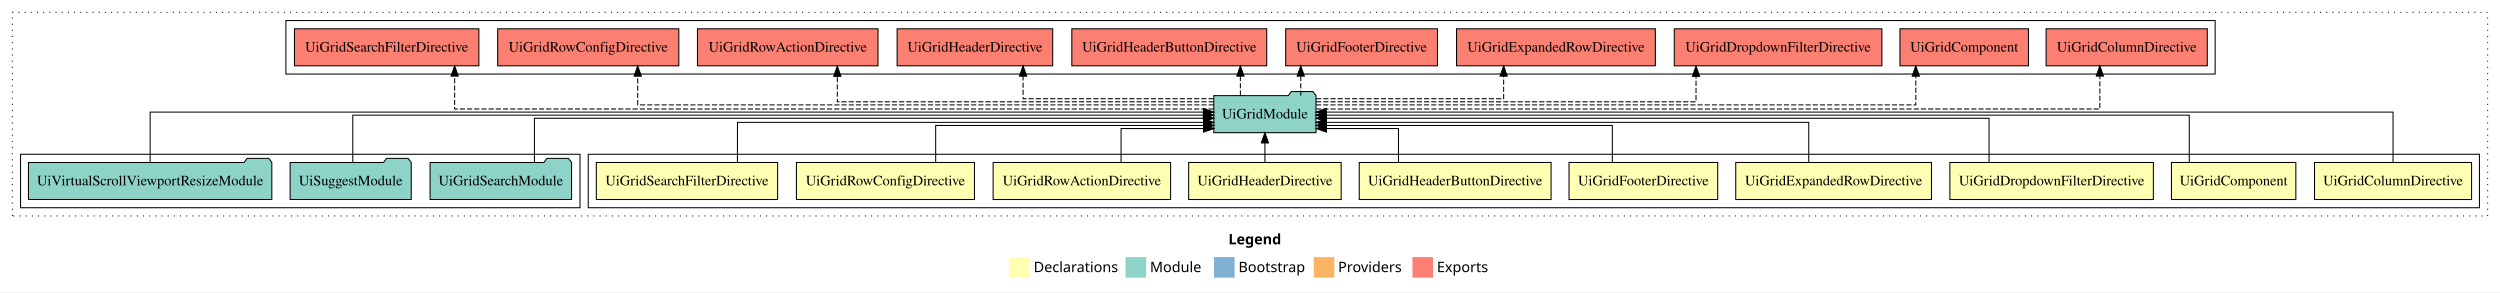
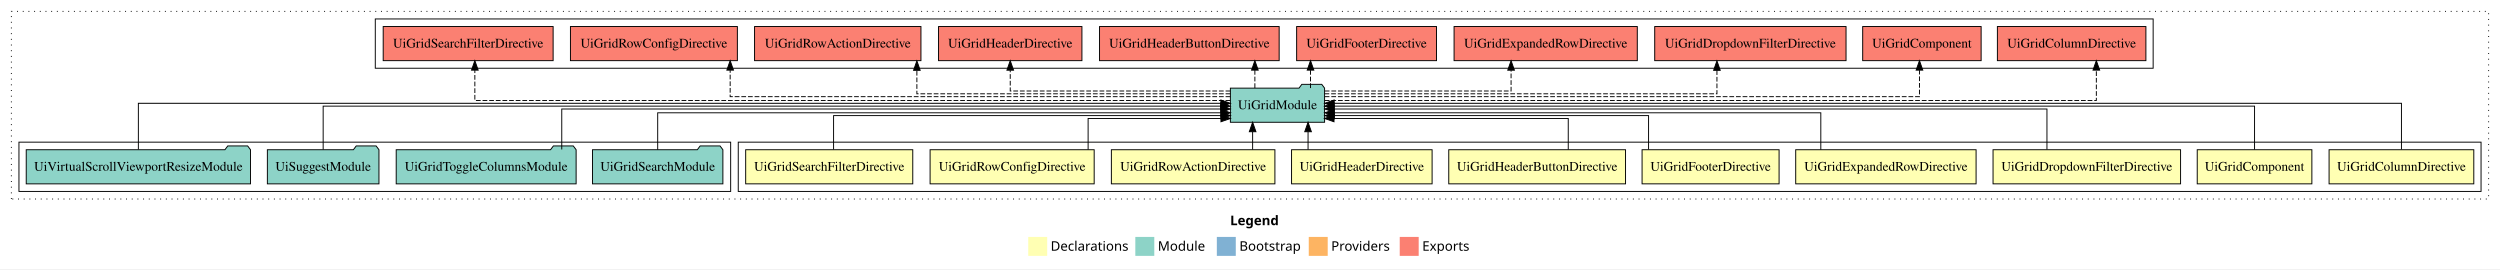
- <svg xmlns="http://www.w3.org/2000/svg" width="2431pt" height="284pt" viewBox="0.00 0.00 2431.00 284.00">
+ <svg xmlns="http://www.w3.org/2000/svg" width="2638pt" height="284pt" viewBox="0.00 0.00 2638.00 284.00">
  <g id="graph0" class="graph" transform="scale(1 1) rotate(0) translate(4 280)">
-     <polygon fill="#ffffff" stroke="transparent" points="-4,4 -4,-280 2427,-280 2427,4 -4,4" />
-     <text text-anchor="start" x="1190.509" y="-42.4" font-family="sans-serif" font-weight="bold" font-size="14.00" fill="#000000">Legend</text>
-     <polygon fill="#ffffb3" stroke="transparent" points="977.5,-10 977.5,-30 997.5,-30 997.5,-10 977.5,-10" />
-     <text text-anchor="start" x="1001.129" y="-15.4" font-family="sans-serif" font-size="14.00" fill="#000000">  Declarations</text>
-     <polygon fill="#8dd3c7" stroke="transparent" points="1090.5,-10 1090.5,-30 1110.5,-30 1110.5,-10 1090.5,-10" />
-     <text text-anchor="start" x="1114.225" y="-15.4" font-family="sans-serif" font-size="14.00" fill="#000000">  Module</text>
-     <polygon fill="#80b1d3" stroke="transparent" points="1176.5,-10 1176.5,-30 1196.5,-30 1196.5,-10 1176.5,-10" />
-     <text text-anchor="start" x="1200.281" y="-15.4" font-family="sans-serif" font-size="14.00" fill="#000000">  Bootstrap</text>
-     <polygon fill="#fdb462" stroke="transparent" points="1273.5,-10 1273.5,-30 1293.5,-30 1293.5,-10 1273.5,-10" />
-     <text text-anchor="start" x="1297.173" y="-15.4" font-family="sans-serif" font-size="14.00" fill="#000000">  Providers</text>
-     <polygon fill="#fb8072" stroke="transparent" points="1369.5,-10 1369.5,-30 1389.5,-30 1389.5,-10 1369.5,-10" />
-     <text text-anchor="start" x="1393.226" y="-15.4" font-family="sans-serif" font-size="14.00" fill="#000000">  Exports</text>
+     <polygon fill="#ffffff" stroke="transparent" points="-4,4 -4,-280 2634,-280 2634,4 -4,4" />
+     <text text-anchor="start" x="1294.009" y="-42.4" font-family="sans-serif" font-weight="bold" font-size="14.00" fill="#000000">Legend</text>
+     <polygon fill="#ffffb3" stroke="transparent" points="1081,-10 1081,-30 1101,-30 1101,-10 1081,-10" />
+     <text text-anchor="start" x="1104.629" y="-15.4" font-family="sans-serif" font-size="14.00" fill="#000000">  Declarations</text>
+     <polygon fill="#8dd3c7" stroke="transparent" points="1194,-10 1194,-30 1214,-30 1214,-10 1194,-10" />
+     <text text-anchor="start" x="1217.725" y="-15.4" font-family="sans-serif" font-size="14.00" fill="#000000">  Module</text>
+     <polygon fill="#80b1d3" stroke="transparent" points="1280,-10 1280,-30 1300,-30 1300,-10 1280,-10" />
+     <text text-anchor="start" x="1303.781" y="-15.4" font-family="sans-serif" font-size="14.00" fill="#000000">  Bootstrap</text>
+     <polygon fill="#fdb462" stroke="transparent" points="1377,-10 1377,-30 1397,-30 1397,-10 1377,-10" />
+     <text text-anchor="start" x="1400.673" y="-15.4" font-family="sans-serif" font-size="14.00" fill="#000000">  Providers</text>
+     <polygon fill="#fb8072" stroke="transparent" points="1473,-10 1473,-30 1493,-30 1493,-10 1473,-10" />
+     <text text-anchor="start" x="1496.726" y="-15.4" font-family="sans-serif" font-size="14.00" fill="#000000">  Exports</text>
    <g id="clust1" class="cluster">
-       <polygon fill="none" stroke="#000000" stroke-dasharray="1,5" points="8,-70 8,-268 2415,-268 2415,-70 8,-70" />
+       <polygon fill="none" stroke="#000000" stroke-dasharray="1,5" points="8,-70 8,-268 2622,-268 2622,-70 8,-70" />
    </g>
    <g id="clust2" class="cluster">
-       <polygon fill="none" stroke="#000000" points="568,-78 568,-130 2407,-130 2407,-78 568,-78" />
+       <polygon fill="none" stroke="#000000" points="775,-78 775,-130 2614,-130 2614,-78 775,-78" />
    </g>
    <g id="clust13" class="cluster">
-       <polygon fill="none" stroke="#000000" points="16,-78 16,-130 560,-130 560,-78 16,-78" />
+       <polygon fill="none" stroke="#000000" points="16,-78 16,-130 767,-130 767,-78 16,-78" />
    </g>
    <g id="clust14" class="cluster">
-       <polygon fill="none" stroke="#000000" points="274,-208 274,-260 2150,-260 2150,-208 274,-208" />
+       <polygon fill="none" stroke="#000000" points="392,-208 392,-260 2268,-260 2268,-208 392,-208" />
    </g>
    <g id="node1" class="node">
-       <polygon fill="#ffffb3" stroke="#000000" points="2399.356,-122 2246.644,-122 2246.644,-86 2399.356,-86 2399.356,-122" />
-       <text text-anchor="middle" x="2323" y="-99.8" font-family="Times,serif" font-size="14.00" fill="#000000">UiGridColumnDirective</text>
+       <polygon fill="#ffffb3" stroke="#000000" points="2606.356,-122 2453.644,-122 2453.644,-86 2606.356,-86 2606.356,-122" />
+       <text text-anchor="middle" x="2530" y="-99.8" font-family="Times,serif" font-size="14.00" fill="#000000">UiGridColumnDirective</text>
    </g>
    <g id="node11" class="node">
-       <polygon fill="#8dd3c7" stroke="#000000" points="1275.705,-187 1272.705,-191 1251.705,-191 1248.705,-187 1176.295,-187 1176.295,-151 1275.705,-151 1275.705,-187" />
-       <text text-anchor="middle" x="1226" y="-164.8" font-family="Times,serif" font-size="14.00" fill="#000000">UiGridModule</text>
+       <polygon fill="#8dd3c7" stroke="#000000" points="1393.705,-187 1390.705,-191 1369.705,-191 1366.705,-187 1294.295,-187 1294.295,-151 1393.705,-151 1393.705,-187" />
+       <text text-anchor="middle" x="1344" y="-164.8" font-family="Times,serif" font-size="14.00" fill="#000000">UiGridModule</text>
    </g>
    <g id="edge1" class="edge">
-       <path fill="none" stroke="#000000" d="M2323,-122.308C2323,-142.145 2323,-171 2323,-171 2323,-171 1285.626,-171 1285.626,-171" />
-       <polygon fill="#000000" stroke="#000000" points="1285.626,-167.5 1275.626,-171 1285.626,-174.5 1285.626,-167.5" />
+       <path fill="none" stroke="#000000" d="M2530,-122.308C2530,-142.145 2530,-171 2530,-171 2530,-171 1403.827,-171 1403.827,-171" />
+       <polygon fill="#000000" stroke="#000000" points="1403.827,-167.5 1393.827,-171 1403.826,-174.5 1403.827,-167.5" />
    </g>
    <g id="node2" class="node">
-       <polygon fill="#ffffb3" stroke="#000000" points="2228.487,-122 2107.513,-122 2107.513,-86 2228.487,-86 2228.487,-122" />
-       <text text-anchor="middle" x="2168" y="-99.8" font-family="Times,serif" font-size="14.00" fill="#000000">UiGridComponent</text>
+       <polygon fill="#ffffb3" stroke="#000000" points="2435.487,-122 2314.513,-122 2314.513,-86 2435.487,-86 2435.487,-122" />
+       <text text-anchor="middle" x="2375" y="-99.8" font-family="Times,serif" font-size="14.00" fill="#000000">UiGridComponent</text>
    </g>
    <g id="edge2" class="edge">
-       <path fill="none" stroke="#000000" d="M2124.842,-122.169C2124.842,-141.09 2124.842,-168 2124.842,-168 2124.842,-168 1285.606,-168 1285.606,-168" />
-       <polygon fill="#000000" stroke="#000000" points="1285.606,-164.5 1275.606,-168 1285.606,-171.5 1285.606,-164.5" />
+       <path fill="none" stroke="#000000" d="M2375,-122.169C2375,-141.09 2375,-168 2375,-168 2375,-168 1403.727,-168 1403.727,-168" />
+       <polygon fill="#000000" stroke="#000000" points="1403.727,-164.5 1393.727,-168 1403.727,-171.5 1403.727,-164.5" />
    </g>
    <g id="node3" class="node">
-       <polygon fill="#ffffb3" stroke="#000000" points="2089.941,-122 1892.059,-122 1892.059,-86 2089.941,-86 2089.941,-122" />
-       <text text-anchor="middle" x="1991" y="-99.8" font-family="Times,serif" font-size="14.00" fill="#000000">UiGridDropdownFilterDirective</text>
+       <polygon fill="#ffffb3" stroke="#000000" points="2296.941,-122 2099.059,-122 2099.059,-86 2296.941,-86 2296.941,-122" />
+       <text text-anchor="middle" x="2198" y="-99.8" font-family="Times,serif" font-size="14.00" fill="#000000">UiGridDropdownFilterDirective</text>
    </g>
    <g id="edge3" class="edge">
-       <path fill="none" stroke="#000000" d="M1930.137,-122.302C1930.137,-140.27 1930.137,-165 1930.137,-165 1930.137,-165 1285.794,-165 1285.794,-165" />
-       <polygon fill="#000000" stroke="#000000" points="1285.794,-161.5 1275.794,-165 1285.794,-168.5 1285.794,-161.5" />
+       <path fill="none" stroke="#000000" d="M2155.941,-122.302C2155.941,-140.27 2155.941,-165 2155.941,-165 2155.941,-165 1403.873,-165 1403.873,-165" />
+       <polygon fill="#000000" stroke="#000000" points="1403.873,-161.5 1393.873,-165 1403.873,-168.5 1403.873,-161.5" />
    </g>
    <g id="node4" class="node">
-       <polygon fill="#ffffb3" stroke="#000000" points="1874.163,-122 1683.837,-122 1683.837,-86 1874.163,-86 1874.163,-122" />
-       <text text-anchor="middle" x="1779" y="-99.8" font-family="Times,serif" font-size="14.00" fill="#000000">UiGridExpandedRowDirective</text>
+       <polygon fill="#ffffb3" stroke="#000000" points="2081.163,-122 1890.837,-122 1890.837,-86 2081.163,-86 2081.163,-122" />
+       <text text-anchor="middle" x="1986" y="-99.8" font-family="Times,serif" font-size="14.00" fill="#000000">UiGridExpandedRowDirective</text>
    </g>
    <g id="edge4" class="edge">
-       <path fill="none" stroke="#000000" d="M1754.82,-122.035C1754.82,-138.734 1754.82,-161 1754.82,-161 1754.82,-161 1285.75,-161 1285.75,-161" />
-       <polygon fill="#000000" stroke="#000000" points="1285.75,-157.5 1275.75,-161 1285.75,-164.5 1285.75,-157.5" />
+       <path fill="none" stroke="#000000" d="M1917.32,-122.035C1917.32,-138.734 1917.32,-161 1917.32,-161 1917.32,-161 1403.875,-161 1403.875,-161" />
+       <polygon fill="#000000" stroke="#000000" points="1403.876,-157.5 1393.875,-161 1403.875,-164.5 1403.876,-157.5" />
    </g>
    <g id="node5" class="node">
-       <polygon fill="#ffffb3" stroke="#000000" points="1666.286,-122 1521.714,-122 1521.714,-86 1666.286,-86 1666.286,-122" />
-       <text text-anchor="middle" x="1594" y="-99.8" font-family="Times,serif" font-size="14.00" fill="#000000">UiGridFooterDirective</text>
+       <polygon fill="#ffffb3" stroke="#000000" points="1873.286,-122 1728.714,-122 1728.714,-86 1873.286,-86 1873.286,-122" />
+       <text text-anchor="middle" x="1801" y="-99.8" font-family="Times,serif" font-size="14.00" fill="#000000">UiGridFooterDirective</text>
    </g>
    <g id="edge5" class="edge">
-       <path fill="none" stroke="#000000" d="M1563.844,-122.282C1563.844,-137.948 1563.844,-158 1563.844,-158 1563.844,-158 1285.85,-158 1285.85,-158" />
-       <polygon fill="#000000" stroke="#000000" points="1285.85,-154.5 1275.85,-158 1285.85,-161.5 1285.85,-154.5" />
+       <path fill="none" stroke="#000000" d="M1735.568,-122.282C1735.568,-137.948 1735.568,-158 1735.568,-158 1735.568,-158 1403.99,-158 1403.99,-158" />
+       <polygon fill="#000000" stroke="#000000" points="1403.99,-154.5 1393.99,-158 1403.99,-161.5 1403.99,-154.5" />
    </g>
    <g id="node6" class="node">
-       <polygon fill="#ffffb3" stroke="#000000" points="1504.267,-122 1317.733,-122 1317.733,-86 1504.267,-86 1504.267,-122" />
-       <text text-anchor="middle" x="1411" y="-99.8" font-family="Times,serif" font-size="14.00" fill="#000000">UiGridHeaderButtonDirective</text>
+       <polygon fill="#ffffb3" stroke="#000000" points="1711.267,-122 1524.733,-122 1524.733,-86 1711.267,-86 1711.267,-122" />
+       <text text-anchor="middle" x="1618" y="-99.8" font-family="Times,serif" font-size="14.00" fill="#000000">UiGridHeaderButtonDirective</text>
    </g>
    <g id="edge6" class="edge">
-       <path fill="none" stroke="#000000" d="M1355.88,-122.124C1355.88,-136.783 1355.88,-155 1355.88,-155 1355.88,-155 1285.843,-155 1285.843,-155" />
-       <polygon fill="#000000" stroke="#000000" points="1285.843,-151.5 1275.843,-155 1285.843,-158.5 1285.843,-151.5" />
+       <path fill="none" stroke="#000000" d="M1650.812,-122.124C1650.812,-136.783 1650.812,-155 1650.812,-155 1650.812,-155 1403.636,-155 1403.636,-155" />
+       <polygon fill="#000000" stroke="#000000" points="1403.636,-151.5 1393.636,-155 1403.636,-158.5 1403.636,-151.5" />
    </g>
    <g id="node7" class="node">
-       <polygon fill="#ffffb3" stroke="#000000" points="1300.149,-122 1151.851,-122 1151.851,-86 1300.149,-86 1300.149,-122" />
-       <text text-anchor="middle" x="1226" y="-99.8" font-family="Times,serif" font-size="14.00" fill="#000000">UiGridHeaderDirective</text>
+       <polygon fill="#ffffb3" stroke="#000000" points="1507.149,-122 1358.851,-122 1358.851,-86 1507.149,-86 1507.149,-122" />
+       <text text-anchor="middle" x="1433" y="-99.8" font-family="Times,serif" font-size="14.00" fill="#000000">UiGridHeaderDirective</text>
    </g>
    <g id="edge7" class="edge">
-       <path fill="none" stroke="#000000" d="M1226,-122.106C1226,-122.106 1226,-140.991 1226,-140.991" />
-       <polygon fill="#000000" stroke="#000000" points="1222.5,-140.991 1226,-150.991 1229.5,-140.991 1222.5,-140.991" />
+       <path fill="none" stroke="#000000" d="M1376.264,-122.106C1376.264,-122.106 1376.264,-140.991 1376.264,-140.991" />
+       <polygon fill="#000000" stroke="#000000" points="1372.764,-140.991 1376.264,-150.991 1379.764,-140.991 1372.764,-140.991" />
    </g>
    <g id="node8" class="node">
-       <polygon fill="#ffffb3" stroke="#000000" points="1134.284,-122 961.716,-122 961.716,-86 1134.284,-86 1134.284,-122" />
-       <text text-anchor="middle" x="1048" y="-99.8" font-family="Times,serif" font-size="14.00" fill="#000000">UiGridRowActionDirective</text>
+       <polygon fill="#ffffb3" stroke="#000000" points="1341.284,-122 1168.716,-122 1168.716,-86 1341.284,-86 1341.284,-122" />
+       <text text-anchor="middle" x="1255" y="-99.8" font-family="Times,serif" font-size="14.00" fill="#000000">UiGridRowActionDirective</text>
    </g>
    <g id="edge8" class="edge">
-       <path fill="none" stroke="#000000" d="M1086.129,-122.124C1086.129,-136.783 1086.129,-155 1086.129,-155 1086.129,-155 1166.293,-155 1166.293,-155" />
-       <polygon fill="#000000" stroke="#000000" points="1166.293,-158.5 1176.293,-155 1166.293,-151.5 1166.293,-158.5" />
+       <path fill="none" stroke="#000000" d="M1317.77,-122.106C1317.77,-122.106 1317.77,-140.991 1317.77,-140.991" />
+       <polygon fill="#000000" stroke="#000000" points="1314.27,-140.991 1317.77,-150.991 1321.27,-140.991 1314.27,-140.991" />
    </g>
    <g id="node9" class="node">
-       <polygon fill="#ffffb3" stroke="#000000" points="943.569,-122 770.431,-122 770.431,-86 943.569,-86 943.569,-122" />
-       <text text-anchor="middle" x="857" y="-99.8" font-family="Times,serif" font-size="14.00" fill="#000000">UiGridRowConfigDirective</text>
+       <polygon fill="#ffffb3" stroke="#000000" points="1150.569,-122 977.431,-122 977.431,-86 1150.569,-86 1150.569,-122" />
+       <text text-anchor="middle" x="1064" y="-99.8" font-family="Times,serif" font-size="14.00" fill="#000000">UiGridRowConfigDirective</text>
    </g>
    <g id="edge9" class="edge">
-       <path fill="none" stroke="#000000" d="M905.855,-122.282C905.855,-137.948 905.855,-158 905.855,-158 905.855,-158 1166.329,-158 1166.329,-158" />
-       <polygon fill="#000000" stroke="#000000" points="1166.329,-161.5 1176.329,-158 1166.329,-154.5 1166.329,-161.5" />
+       <path fill="none" stroke="#000000" d="M1144.179,-122.124C1144.179,-136.783 1144.179,-155 1144.179,-155 1144.179,-155 1284.349,-155 1284.349,-155" />
+       <polygon fill="#000000" stroke="#000000" points="1284.349,-158.5 1294.349,-155 1284.349,-151.5 1284.349,-158.5" />
    </g>
    <g id="node10" class="node">
-       <polygon fill="#ffffb3" stroke="#000000" points="752.154,-122 575.846,-122 575.846,-86 752.154,-86 752.154,-122" />
-       <text text-anchor="middle" x="664" y="-99.8" font-family="Times,serif" font-size="14.00" fill="#000000">UiGridSearchFilterDirective</text>
+       <polygon fill="#ffffb3" stroke="#000000" points="959.154,-122 782.846,-122 782.846,-86 959.154,-86 959.154,-122" />
+       <text text-anchor="middle" x="871" y="-99.8" font-family="Times,serif" font-size="14.00" fill="#000000">UiGridSearchFilterDirective</text>
    </g>
    <g id="edge10" class="edge">
-       <path fill="none" stroke="#000000" d="M713.093,-122.035C713.093,-138.734 713.093,-161 713.093,-161 713.093,-161 1166.354,-161 1166.354,-161" />
-       <polygon fill="#000000" stroke="#000000" points="1166.354,-164.5 1176.354,-161 1166.354,-157.5 1166.354,-164.5" />
-     </g>
-     <g id="node15" class="node">
-       <polygon fill="#fb8072" stroke="#000000" points="2142.356,-252 1985.644,-252 1985.644,-216 2142.356,-216 2142.356,-252" />
-       <text text-anchor="middle" x="2064" y="-229.8" font-family="Times,serif" font-size="14.00" fill="#000000">UiGridColumnDirective </text>
-     </g>
-     <g id="edge14" class="edge">
-       <path fill="none" stroke="#000000" stroke-dasharray="5,2" d="M1275.87,-174C1452.514,-174 2037.896,-174 2037.896,-174 2037.896,-174 2037.896,-205.998 2037.896,-205.998" />
-       <polygon fill="#000000" stroke="#000000" points="2034.397,-205.998 2037.896,-215.998 2041.397,-205.998 2034.397,-205.998" />
+       <path fill="none" stroke="#000000" d="M875.593,-122.282C875.593,-137.948 875.593,-158 875.593,-158 875.593,-158 1284.316,-158 1284.316,-158" />
+       <polygon fill="#000000" stroke="#000000" points="1284.316,-161.5 1294.316,-158 1284.316,-154.5 1284.316,-161.5" />
    </g>
    <g id="node16" class="node">
-       <polygon fill="#fb8072" stroke="#000000" points="1968.488,-252 1843.512,-252 1843.512,-216 1968.488,-216 1968.488,-252" />
-       <text text-anchor="middle" x="1906" y="-229.8" font-family="Times,serif" font-size="14.00" fill="#000000">UiGridComponent </text>
+       <polygon fill="#fb8072" stroke="#000000" points="2260.356,-252 2103.644,-252 2103.644,-216 2260.356,-216 2260.356,-252" />
+       <text text-anchor="middle" x="2182" y="-229.8" font-family="Times,serif" font-size="14.00" fill="#000000">UiGridColumnDirective </text>
    </g>
    <g id="edge15" class="edge">
-       <path fill="none" stroke="#000000" stroke-dasharray="5,2" d="M1275.664,-178C1424.869,-178 1858.919,-178 1858.919,-178 1858.919,-178 1858.919,-205.973 1858.919,-205.973" />
-       <polygon fill="#000000" stroke="#000000" points="1855.419,-205.973 1858.919,-215.973 1862.419,-205.973 1855.419,-205.973" />
+       <path fill="none" stroke="#000000" stroke-dasharray="5,2" d="M1393.874,-174C1577.881,-174 2208.059,-174 2208.059,-174 2208.059,-174 2208.059,-205.998 2208.059,-205.998" />
+       <polygon fill="#000000" stroke="#000000" points="2204.559,-205.998 2208.059,-215.998 2211.559,-205.998 2204.559,-205.998" />
    </g>
    <g id="node17" class="node">
-       <polygon fill="#fb8072" stroke="#000000" points="1825.942,-252 1624.058,-252 1624.058,-216 1825.942,-216 1825.942,-252" />
-       <text text-anchor="middle" x="1725" y="-229.8" font-family="Times,serif" font-size="14.00" fill="#000000">UiGridDropdownFilterDirective </text>
+       <polygon fill="#fb8072" stroke="#000000" points="2086.488,-252 1961.512,-252 1961.512,-216 2086.488,-216 2086.488,-252" />
+       <text text-anchor="middle" x="2024" y="-229.8" font-family="Times,serif" font-size="14.00" fill="#000000">UiGridComponent </text>
    </g>
    <g id="edge16" class="edge">
-       <path fill="none" stroke="#000000" stroke-dasharray="5,2" d="M1275.735,-181C1386.78,-181 1645.211,-181 1645.211,-181 1645.211,-181 1645.211,-205.76 1645.211,-205.76" />
-       <polygon fill="#000000" stroke="#000000" points="1641.711,-205.76 1645.211,-215.76 1648.711,-205.76 1641.711,-205.76" />
+       <path fill="none" stroke="#000000" stroke-dasharray="5,2" d="M1393.812,-178C1550.254,-178 2021.419,-178 2021.419,-178 2021.419,-178 2021.419,-205.973 2021.419,-205.973" />
+       <polygon fill="#000000" stroke="#000000" points="2017.919,-205.973 2021.419,-215.973 2024.919,-205.973 2017.919,-205.973" />
    </g>
    <g id="node18" class="node">
-       <polygon fill="#fb8072" stroke="#000000" points="1605.663,-252 1412.337,-252 1412.337,-216 1605.663,-216 1605.663,-252" />
-       <text text-anchor="middle" x="1509" y="-229.8" font-family="Times,serif" font-size="14.00" fill="#000000">UiGridExpandedRowDirective </text>
+       <polygon fill="#fb8072" stroke="#000000" points="1943.942,-252 1742.058,-252 1742.058,-216 1943.942,-216 1943.942,-252" />
+       <text text-anchor="middle" x="1843" y="-229.8" font-family="Times,serif" font-size="14.00" fill="#000000">UiGridDropdownFilterDirective </text>
    </g>
    <g id="edge17" class="edge">
-       <path fill="none" stroke="#000000" stroke-dasharray="5,2" d="M1275.802,-184C1344.016,-184 1458.151,-184 1458.151,-184 1458.151,-184 1458.151,-205.949 1458.151,-205.949" />
-       <polygon fill="#000000" stroke="#000000" points="1454.651,-205.949 1458.151,-215.949 1461.651,-205.949 1454.651,-205.949" />
+       <path fill="none" stroke="#000000" stroke-dasharray="5,2" d="M1393.625,-181C1513.25,-181 1807.711,-181 1807.711,-181 1807.711,-181 1807.711,-205.76 1807.711,-205.76" />
+       <polygon fill="#000000" stroke="#000000" points="1804.211,-205.76 1807.711,-215.76 1811.211,-205.76 1804.211,-205.76" />
    </g>
    <g id="node19" class="node">
-       <polygon fill="#fb8072" stroke="#000000" points="1393.786,-252 1246.214,-252 1246.214,-216 1393.786,-216 1393.786,-252" />
-       <text text-anchor="middle" x="1320" y="-229.8" font-family="Times,serif" font-size="14.00" fill="#000000">UiGridFooterDirective </text>
+       <polygon fill="#fb8072" stroke="#000000" points="1723.663,-252 1530.337,-252 1530.337,-216 1723.663,-216 1723.663,-252" />
+       <text text-anchor="middle" x="1627" y="-229.8" font-family="Times,serif" font-size="14.00" fill="#000000">UiGridExpandedRowDirective </text>
    </g>
    <g id="edge18" class="edge">
-       <path fill="none" stroke="#000000" stroke-dasharray="5,2" d="M1260.855,-187.106C1260.855,-187.106 1260.855,-205.991 1260.855,-205.991" />
-       <polygon fill="#000000" stroke="#000000" points="1257.355,-205.991 1260.855,-215.991 1264.355,-205.991 1257.355,-205.991" />
+       <path fill="none" stroke="#000000" stroke-dasharray="5,2" d="M1393.881,-184C1465.906,-184 1590.49,-184 1590.49,-184 1590.49,-184 1590.49,-205.949 1590.49,-205.949" />
+       <polygon fill="#000000" stroke="#000000" points="1586.99,-205.949 1590.49,-215.949 1593.99,-205.949 1586.99,-205.949" />
    </g>
    <g id="node20" class="node">
-       <polygon fill="#fb8072" stroke="#000000" points="1227.767,-252 1038.233,-252 1038.233,-216 1227.767,-216 1227.767,-252" />
-       <text text-anchor="middle" x="1133" y="-229.8" font-family="Times,serif" font-size="14.00" fill="#000000">UiGridHeaderButtonDirective </text>
+       <polygon fill="#fb8072" stroke="#000000" points="1511.786,-252 1364.214,-252 1364.214,-216 1511.786,-216 1511.786,-252" />
+       <text text-anchor="middle" x="1438" y="-229.8" font-family="Times,serif" font-size="14.00" fill="#000000">UiGridFooterDirective </text>
    </g>
    <g id="edge19" class="edge">
-       <path fill="none" stroke="#000000" stroke-dasharray="5,2" d="M1202.14,-187.106C1202.14,-187.106 1202.14,-205.991 1202.14,-205.991" />
-       <polygon fill="#000000" stroke="#000000" points="1198.64,-205.991 1202.14,-215.991 1205.64,-205.991 1198.64,-205.991" />
+       <path fill="none" stroke="#000000" stroke-dasharray="5,2" d="M1378.855,-187.106C1378.855,-187.106 1378.855,-205.991 1378.855,-205.991" />
+       <polygon fill="#000000" stroke="#000000" points="1375.355,-205.991 1378.855,-215.991 1382.355,-205.991 1375.355,-205.991" />
    </g>
    <g id="node21" class="node">
-       <polygon fill="#fb8072" stroke="#000000" points="1019.649,-252 868.351,-252 868.351,-216 1019.649,-216 1019.649,-252" />
-       <text text-anchor="middle" x="944" y="-229.8" font-family="Times,serif" font-size="14.00" fill="#000000">UiGridHeaderDirective </text>
+       <polygon fill="#fb8072" stroke="#000000" points="1345.767,-252 1156.233,-252 1156.233,-216 1345.767,-216 1345.767,-252" />
+       <text text-anchor="middle" x="1251" y="-229.8" font-family="Times,serif" font-size="14.00" fill="#000000">UiGridHeaderButtonDirective </text>
    </g>
    <g id="edge20" class="edge">
-       <path fill="none" stroke="#000000" stroke-dasharray="5,2" d="M1176.129,-184C1107.1,-184 990.841,-184 990.841,-184 990.841,-184 990.841,-205.949 990.841,-205.949" />
-       <polygon fill="#000000" stroke="#000000" points="987.341,-205.949 990.841,-215.949 994.341,-205.949 987.341,-205.949" />
+       <path fill="none" stroke="#000000" stroke-dasharray="5,2" d="M1320.14,-187.106C1320.14,-187.106 1320.14,-205.991 1320.14,-205.991" />
+       <polygon fill="#000000" stroke="#000000" points="1316.64,-205.991 1320.14,-215.991 1323.64,-205.991 1316.64,-205.991" />
    </g>
    <g id="node22" class="node">
-       <polygon fill="#fb8072" stroke="#000000" points="849.784,-252 674.216,-252 674.216,-216 849.784,-216 849.784,-252" />
-       <text text-anchor="middle" x="762" y="-229.8" font-family="Times,serif" font-size="14.00" fill="#000000">UiGridRowActionDirective </text>
+       <polygon fill="#fb8072" stroke="#000000" points="1137.649,-252 986.351,-252 986.351,-216 1137.649,-216 1137.649,-252" />
+       <text text-anchor="middle" x="1062" y="-229.8" font-family="Times,serif" font-size="14.00" fill="#000000">UiGridHeaderDirective </text>
    </g>
    <g id="edge21" class="edge">
-       <path fill="none" stroke="#000000" stroke-dasharray="5,2" d="M1176.255,-181C1065.883,-181 810.179,-181 810.179,-181 810.179,-181 810.179,-205.76 810.179,-205.76" />
-       <polygon fill="#000000" stroke="#000000" points="806.679,-205.76 810.179,-215.76 813.679,-205.76 806.679,-205.76" />
+       <path fill="none" stroke="#000000" stroke-dasharray="5,2" d="M1294.233,-184C1213.277,-184 1062,-184 1062,-184 1062,-184 1062,-205.949 1062,-205.949" />
+       <polygon fill="#000000" stroke="#000000" points="1058.5,-205.949 1062,-215.949 1065.5,-205.949 1058.5,-205.949" />
    </g>
    <g id="node23" class="node">
-       <polygon fill="#fb8072" stroke="#000000" points="656.069,-252 479.931,-252 479.931,-216 656.069,-216 656.069,-252" />
-       <text text-anchor="middle" x="568" y="-229.8" font-family="Times,serif" font-size="14.00" fill="#000000">UiGridRowConfigDirective </text>
+       <polygon fill="#fb8072" stroke="#000000" points="967.784,-252 792.216,-252 792.216,-216 967.784,-216 967.784,-252" />
+       <text text-anchor="middle" x="880" y="-229.8" font-family="Times,serif" font-size="14.00" fill="#000000">UiGridRowActionDirective </text>
    </g>
    <g id="edge22" class="edge">
-       <path fill="none" stroke="#000000" stroke-dasharray="5,2" d="M1176.348,-178C1030.92,-178 616.104,-178 616.104,-178 616.104,-178 616.104,-205.973 616.104,-205.973" />
-       <polygon fill="#000000" stroke="#000000" points="612.604,-205.973 616.104,-215.973 619.604,-205.973 612.604,-205.973" />
+       <path fill="none" stroke="#000000" stroke-dasharray="5,2" d="M1294.254,-181C1191.111,-181 963.485,-181 963.485,-181 963.485,-181 963.485,-205.76 963.485,-205.76" />
+       <polygon fill="#000000" stroke="#000000" points="959.985,-205.76 963.485,-215.76 966.985,-205.76 959.985,-205.76" />
    </g>
    <g id="node24" class="node">
-       <polygon fill="#fb8072" stroke="#000000" points="461.655,-252 282.345,-252 282.345,-216 461.655,-216 461.655,-252" />
-       <text text-anchor="middle" x="372" y="-229.8" font-family="Times,serif" font-size="14.00" fill="#000000">UiGridSearchFilterDirective </text>
+       <polygon fill="#fb8072" stroke="#000000" points="774.069,-252 597.931,-252 597.931,-216 774.069,-216 774.069,-252" />
+       <text text-anchor="middle" x="686" y="-229.8" font-family="Times,serif" font-size="14.00" fill="#000000">UiGridRowConfigDirective </text>
    </g>
    <g id="edge23" class="edge">
-       <path fill="none" stroke="#000000" stroke-dasharray="5,2" d="M1176.115,-174C1002.917,-174 438.091,-174 438.091,-174 438.091,-174 438.091,-205.998 438.091,-205.998" />
-       <polygon fill="#000000" stroke="#000000" points="434.591,-205.998 438.091,-215.998 441.591,-205.998 434.591,-205.998" />
+       <path fill="none" stroke="#000000" stroke-dasharray="5,2" d="M1294.26,-178C1154.171,-178 766.465,-178 766.465,-178 766.465,-178 766.465,-205.973 766.465,-205.973" />
+       <polygon fill="#000000" stroke="#000000" points="762.965,-205.973 766.465,-215.973 769.965,-205.973 762.965,-205.973" />
+     </g>
+     <g id="node25" class="node">
+       <polygon fill="#fb8072" stroke="#000000" points="579.655,-252 400.345,-252 400.345,-216 579.655,-216 579.655,-252" />
+       <text text-anchor="middle" x="490" y="-229.8" font-family="Times,serif" font-size="14.00" fill="#000000">UiGridSearchFilterDirective </text>
+     </g>
+     <g id="edge24" class="edge">
+       <path fill="none" stroke="#000000" stroke-dasharray="5,2" d="M1294.182,-174C1112.635,-174 497.057,-174 497.057,-174 497.057,-174 497.057,-205.998 497.057,-205.998" />
+       <polygon fill="#000000" stroke="#000000" points="493.557,-205.998 497.057,-215.998 500.557,-205.998 493.557,-205.998" />
    </g>
    <g id="node12" class="node">
-       <polygon fill="#8dd3c7" stroke="#000000" points="551.792,-122 548.792,-126 527.792,-126 524.792,-122 414.208,-122 414.208,-86 551.792,-86 551.792,-122" />
-       <text text-anchor="middle" x="483" y="-99.8" font-family="Times,serif" font-size="14.00" fill="#000000">UiGridSearchModule</text>
+       <polygon fill="#8dd3c7" stroke="#000000" points="758.792,-122 755.792,-126 734.792,-126 731.792,-122 621.208,-122 621.208,-86 758.792,-86 758.792,-122" />
+       <text text-anchor="middle" x="690" y="-99.8" font-family="Times,serif" font-size="14.00" fill="#000000">UiGridSearchModule</text>
    </g>
    <g id="edge11" class="edge">
-       <path fill="none" stroke="#000000" d="M515.681,-122.302C515.681,-140.27 515.681,-165 515.681,-165 515.681,-165 1166.334,-165 1166.334,-165" />
-       <polygon fill="#000000" stroke="#000000" points="1166.334,-168.5 1176.334,-165 1166.334,-161.5 1166.334,-168.5" />
+       <path fill="none" stroke="#000000" d="M690,-122.035C690,-138.734 690,-161 690,-161 690,-161 1284.307,-161 1284.307,-161" />
+       <polygon fill="#000000" stroke="#000000" points="1284.307,-164.5 1294.307,-161 1284.307,-157.5 1284.307,-164.5" />
    </g>
    <g id="node13" class="node">
+       <polygon fill="#8dd3c7" stroke="#000000" points="603.926,-122 600.926,-126 579.926,-126 576.926,-122 414.075,-122 414.075,-86 603.926,-86 603.926,-122" />
+       <text text-anchor="middle" x="509" y="-99.8" font-family="Times,serif" font-size="14.00" fill="#000000">UiGridToggleColumnsModule</text>
+     </g>
+     <g id="edge12" class="edge">
+       <path fill="none" stroke="#000000" d="M588.771,-122.302C588.771,-140.27 588.771,-165 588.771,-165 588.771,-165 1284.155,-165 1284.155,-165" />
+       <polygon fill="#000000" stroke="#000000" points="1284.155,-168.5 1294.155,-165 1284.155,-161.5 1284.155,-168.5" />
+     </g>
+     <g id="node14" class="node">
      <polygon fill="#8dd3c7" stroke="#000000" points="395.88,-122 392.88,-126 371.88,-126 368.88,-122 278.12,-122 278.12,-86 395.88,-86 395.88,-122" />
      <text text-anchor="middle" x="337" y="-99.8" font-family="Times,serif" font-size="14.00" fill="#000000">UiSuggestModule</text>
    </g>
-     <g id="edge12" class="edge">
-       <path fill="none" stroke="#000000" d="M339.056,-122.169C339.056,-141.09 339.056,-168 339.056,-168 339.056,-168 1166.094,-168 1166.094,-168" />
-       <polygon fill="#000000" stroke="#000000" points="1166.094,-171.5 1176.094,-168 1166.094,-164.5 1166.094,-171.5" />
-     </g>
-     <g id="node14" class="node">
+     <g id="edge13" class="edge">
+       <path fill="none" stroke="#000000" d="M337,-122.169C337,-141.09 337,-168 337,-168 337,-168 1284.063,-168 1284.063,-168" />
+       <polygon fill="#000000" stroke="#000000" points="1284.063,-171.5 1294.063,-168 1284.063,-164.5 1284.063,-171.5" />
+     </g>
+     <g id="node15" class="node">
      <polygon fill="#8dd3c7" stroke="#000000" points="260.325,-122 257.325,-126 236.325,-126 233.325,-122 23.675,-122 23.675,-86 260.325,-86 260.325,-122" />
      <text text-anchor="middle" x="142" y="-99.8" font-family="Times,serif" font-size="14.00" fill="#000000">UiVirtualScrollViewportResizeModule</text>
    </g>
-     <g id="edge13" class="edge">
-       <path fill="none" stroke="#000000" d="M142,-122.308C142,-142.145 142,-171 142,-171 142,-171 1166.249,-171 1166.249,-171" />
-       <polygon fill="#000000" stroke="#000000" points="1166.249,-174.5 1176.249,-171 1166.249,-167.5 1166.249,-174.5" />
+     <g id="edge14" class="edge">
+       <path fill="none" stroke="#000000" d="M142,-122.308C142,-142.145 142,-171 142,-171 142,-171 1284.261,-171 1284.261,-171" />
+       <polygon fill="#000000" stroke="#000000" points="1284.261,-174.5 1294.261,-171 1284.261,-167.5 1284.261,-174.5" />
    </g>
  </g>
</svg>
